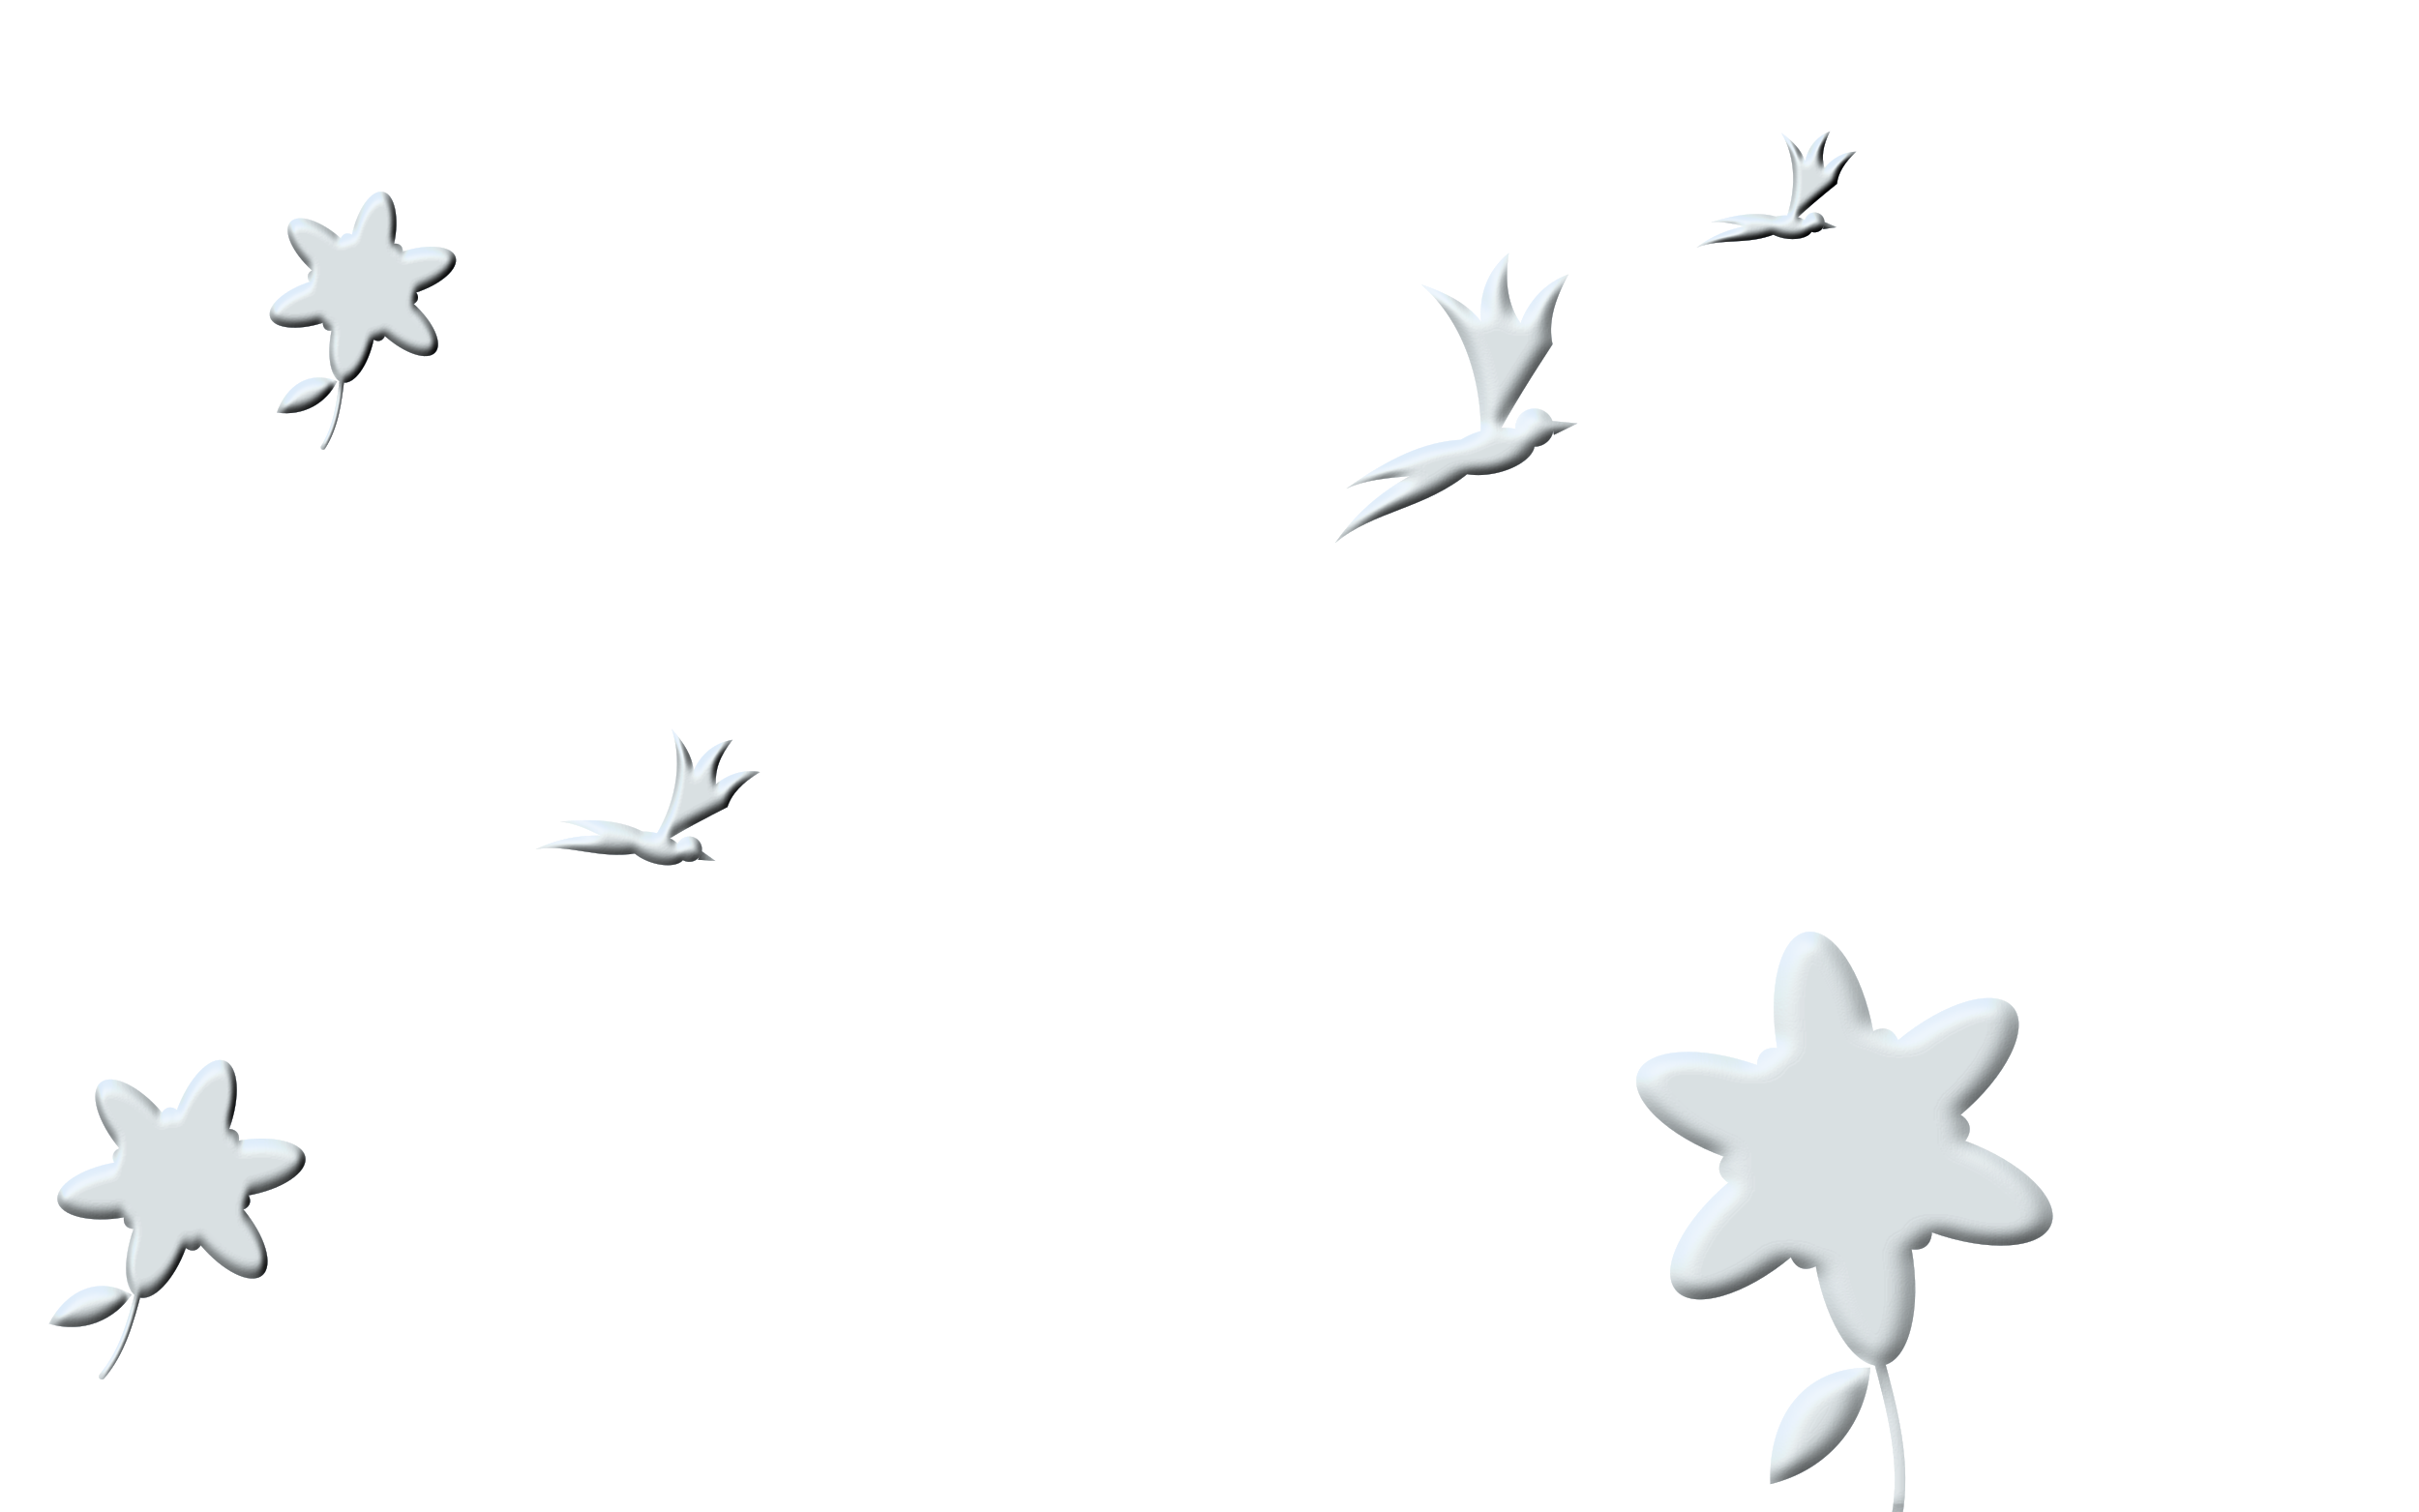
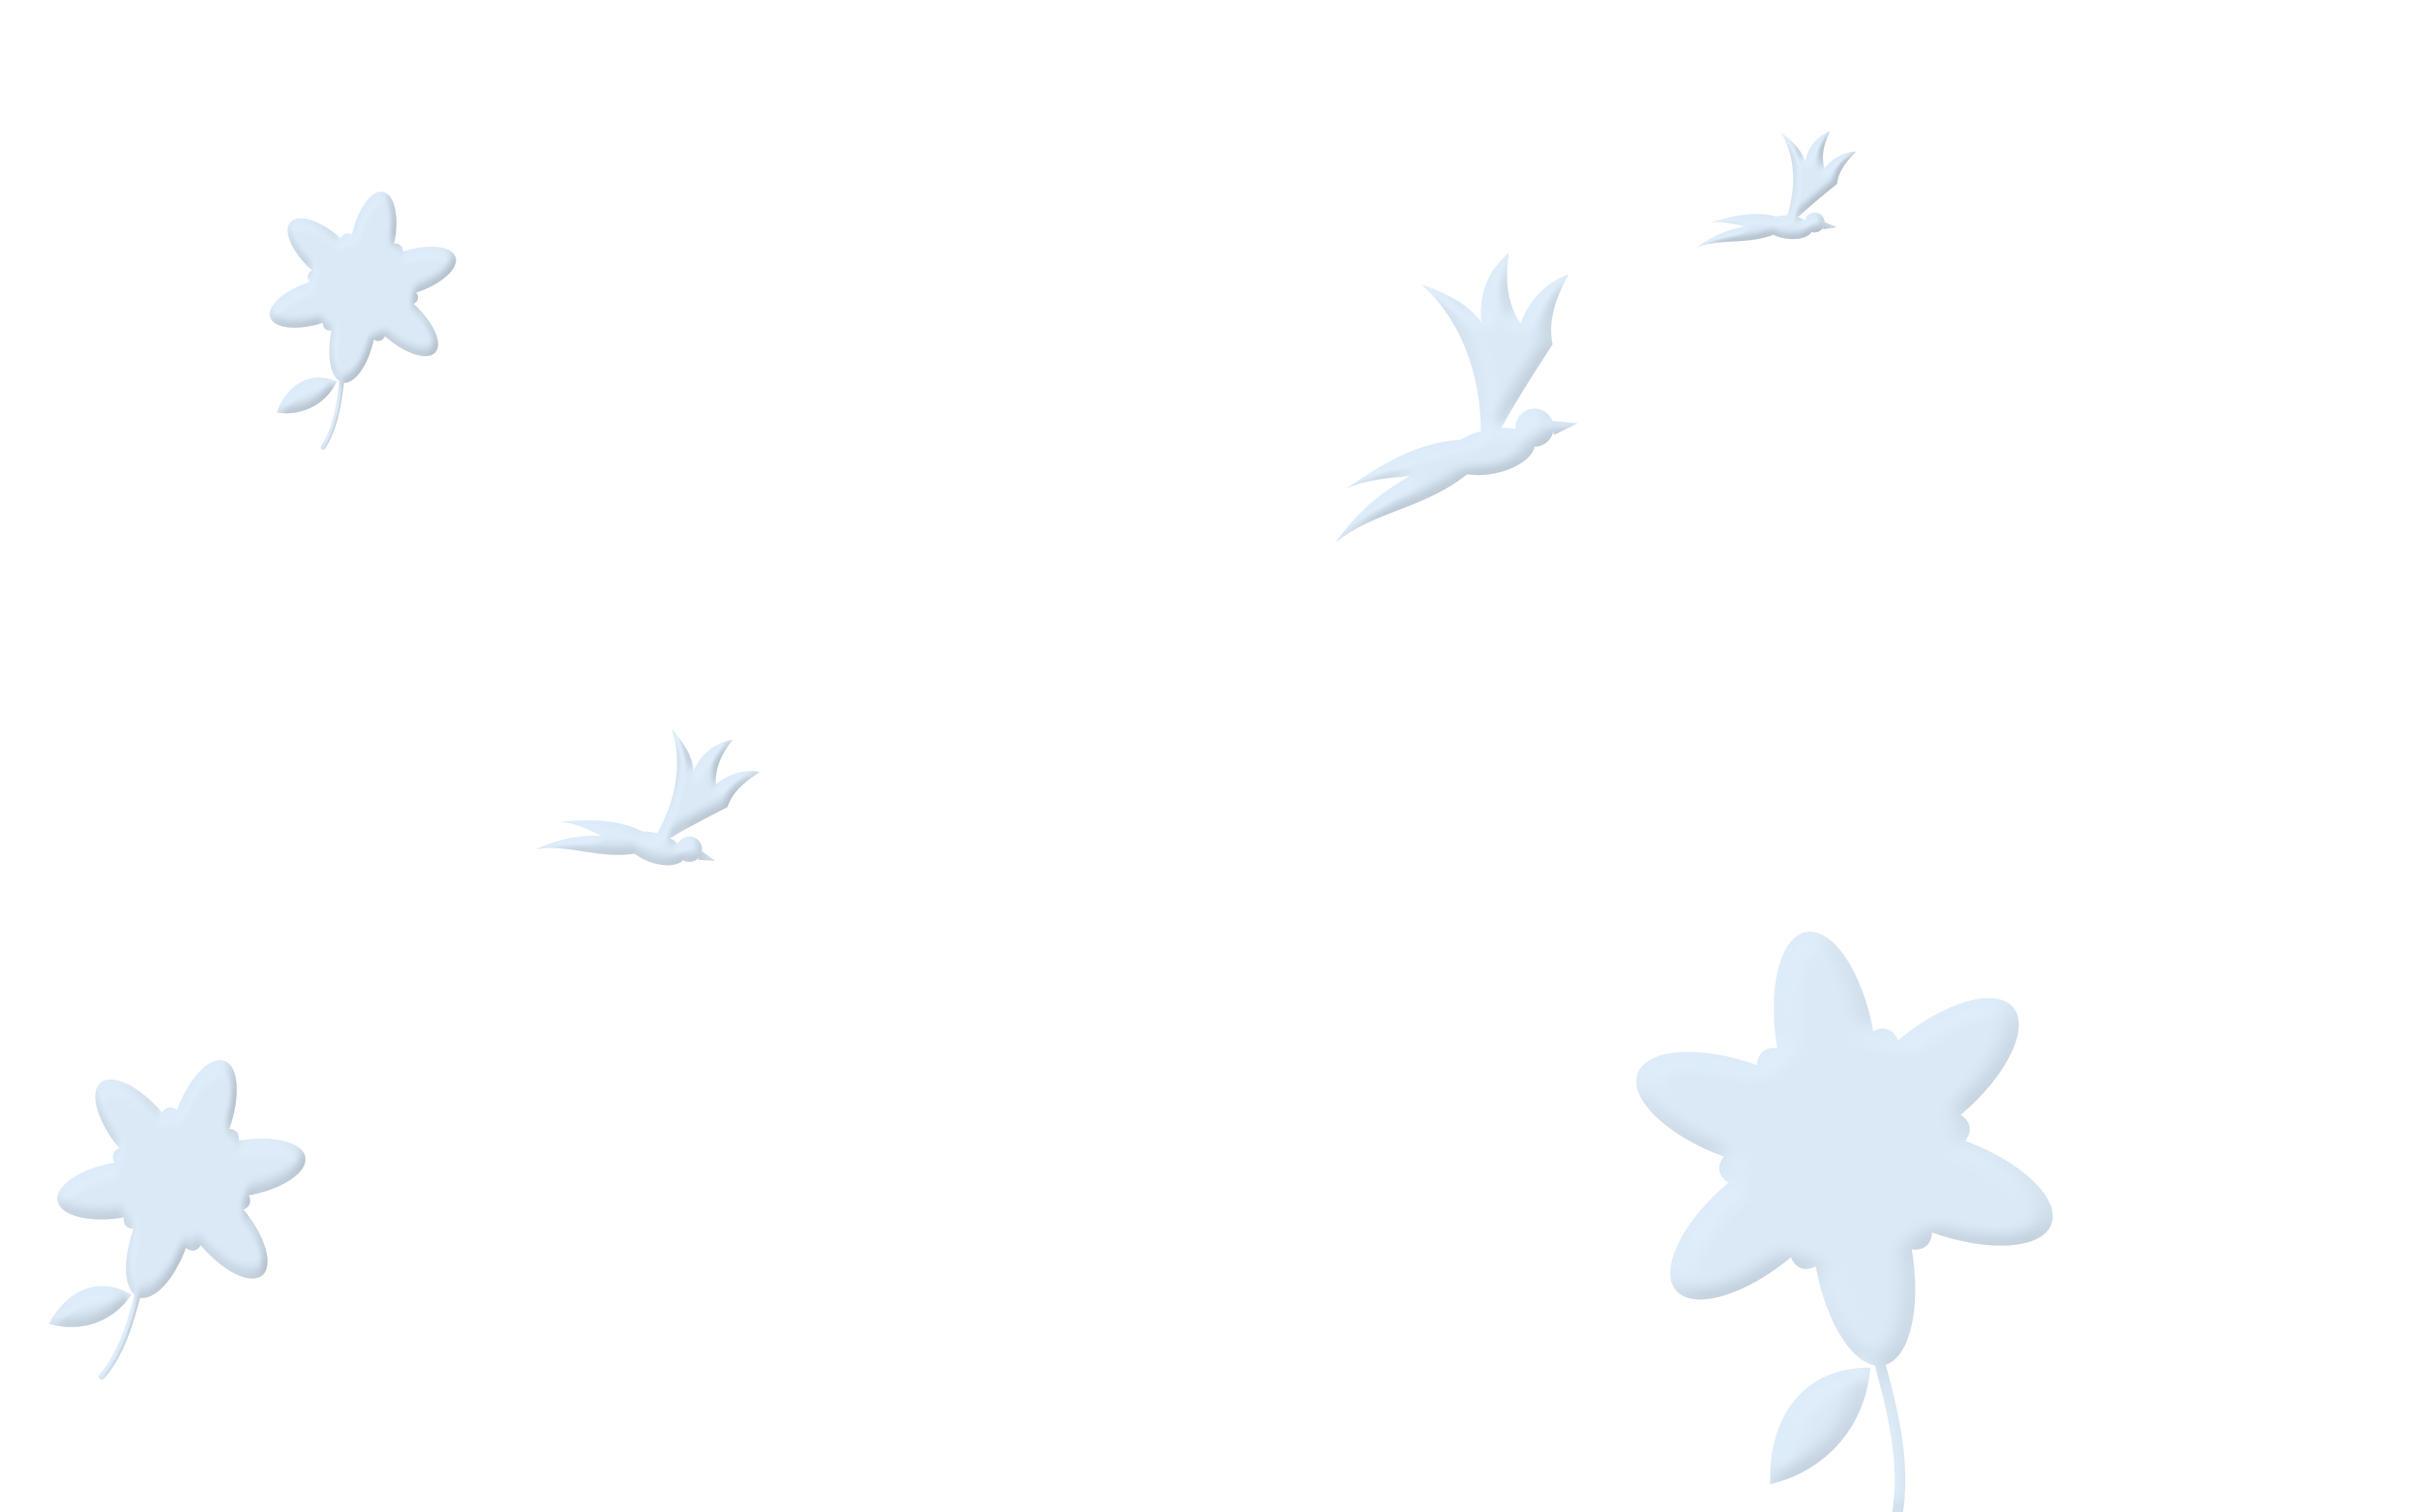
<svg xmlns="http://www.w3.org/2000/svg" xmlns:xlink="http://www.w3.org/1999/xlink" width="1600" height="1000" viewBox="0 0 1600 1000">
  <defs>
    <style>
      .mo-fill, .mo-fill-soft, .mo-dot { fill: #DCEBFA; }
      .mo-stem { fill: none; stroke: #DCEBFA; stroke-width: 5; stroke-linecap: round; }
    </style>
    <filter id="relief" x="-40%" y="-40%" width="180%" height="180%" color-interpolation-filters="sRGB">
-       <feDropShadow dx="5" dy="7" stdDeviation="6" flood-color="#241f16" flood-opacity="0.3" result="shadow" />
+       <feDropShadow dx="4" dy="6" stdDeviation="5" flood-color="#241f16" flood-opacity="0.32" result="shadow" />
      <feGaussianBlur in="SourceAlpha" stdDeviation="5" result="blur" />
      <feDiffuseLighting in="blur" surfaceScale="8" diffuseConstant="1.15" lighting-color="#fff8ec" result="diffuse">
        <feDistantLight azimuth="235" elevation="55" />
      </feDiffuseLighting>
      <feComposite in="diffuse" in2="SourceAlpha" operator="in" result="diffuseClipped" />
      <feBlend in="SourceGraphic" in2="diffuseClipped" mode="multiply" result="shaded" />
      <feSpecularLighting in="blur" surfaceScale="8" specularConstant="0.5" specularExponent="18" lighting-color="#ffffff" result="spec">
        <feDistantLight azimuth="235" elevation="55" />
      </feSpecularLighting>
      <feComposite in="spec" in2="SourceAlpha" operator="in" result="specClipped" />
      <feMerge result="litShape">
        <feMergeNode in="shaded" />
        <feMergeNode in="specClipped" />
      </feMerge>
-       <feMerge>
+       <feMerge result="fullRelief">
        <feMergeNode in="shadow" />
        <feMergeNode in="litShape" />
      </feMerge>
+       <feComposite in="fullRelief" in2="SourceGraphic" operator="arithmetic" k1="0" k2="0.18" k3="0.82" k4="0" />
    </filter>
    <g id="mo-flower">
      <path class="mo-stem" d="M0,24 C-14,70 12,128 -6,176" />
      <path class="mo-fill-soft" d="M-6,104 C-38,98 -58,120 -62,150 C-32,148 -12,128 -6,104 Z" />
      <g class="mo-fill">
        <ellipse cx="0" cy="-52" rx="23" ry="52" />
        <ellipse cx="0" cy="-52" rx="23" ry="52" transform="rotate(60)" />
        <ellipse cx="0" cy="-52" rx="23" ry="52" transform="rotate(120)" />
        <ellipse cx="0" cy="-52" rx="23" ry="52" transform="rotate(180)" />
        <ellipse cx="0" cy="-52" rx="23" ry="52" transform="rotate(240)" />
        <ellipse cx="0" cy="-52" rx="23" ry="52" transform="rotate(300)" />
      </g>
      <g class="mo-fill-soft">
        <ellipse cx="0" cy="-30" rx="14" ry="30" transform="rotate(30)" />
        <ellipse cx="0" cy="-30" rx="14" ry="30" transform="rotate(90)" />
        <ellipse cx="0" cy="-30" rx="14" ry="30" transform="rotate(150)" />
        <ellipse cx="0" cy="-30" rx="14" ry="30" transform="rotate(210)" />
        <ellipse cx="0" cy="-30" rx="14" ry="30" transform="rotate(270)" />
        <ellipse cx="0" cy="-30" rx="14" ry="30" transform="rotate(330)" />
      </g>
      <circle r="16" class="mo-fill" />
      <circle cx="-5" cy="-4" r="2.8" class="mo-dot" />
      <circle cx="6" cy="2" r="2.3" class="mo-dot" />
      <circle cx="1" cy="-8" r="2" class="mo-dot" />
      <circle cx="-3" cy="6" r="1.8" class="mo-dot" />
    </g>
    <g id="mo-bird">
      <path class="mo-fill-soft" d="M-10,10 C-42,27 -74,21 -102,36 C-74,10 -48,4 -18,-3 Z" />
      <path class="mo-fill-soft" d="M-8,4 C-36,11 -62,-2 -88,4 C-58,-9 -34,-15 -10,-11 Z" />
      <ellipse cx="6" cy="0" rx="28" ry="14" class="mo-fill" />
      <circle cx="36" cy="-9" r="12" class="mo-fill" />
      <path class="mo-fill" d="M47,-11 L63,-6 L47,-2 Z" />
      <path class="mo-fill" d="M0,-4                C11,-43 6,-84 -15,-112                C0,-103 11,-94 17,-81                C19,-99 28,-112 43,-120                C36,-101 36,-88 41,-75                C49,-88 62,-97 77,-99                C64,-84 58,-71 58,-58                C43,-43 24,-24 6,-2 Z" />
    </g>
  </defs>
  <rect width="1600" height="1000" fill="none" />
  <use xlink:href="#mo-flower" href="#mo-flower" filter="url(#relief)" transform="translate(240,190) scale(0.62) rotate(12)" />
  <use xlink:href="#mo-bird" href="#mo-bird" filter="url(#relief)" transform="translate(1180,150) scale(0.55) rotate(6)" />
  <use xlink:href="#mo-bird" href="#mo-bird" filter="url(#relief)" transform="translate(980,300) scale(1.05) rotate(-12)" />
  <use xlink:href="#mo-flower" href="#mo-flower" filter="url(#relief)" transform="translate(1220,760) scale(1.4) rotate(-10)" />
  <use xlink:href="#mo-flower" href="#mo-flower" filter="url(#relief)" transform="translate(120,780) scale(0.8) rotate(20)" />
  <use xlink:href="#mo-bird" href="#mo-bird" filter="url(#relief)" transform="translate(430,560) scale(0.7) rotate(18)" />
</svg>
